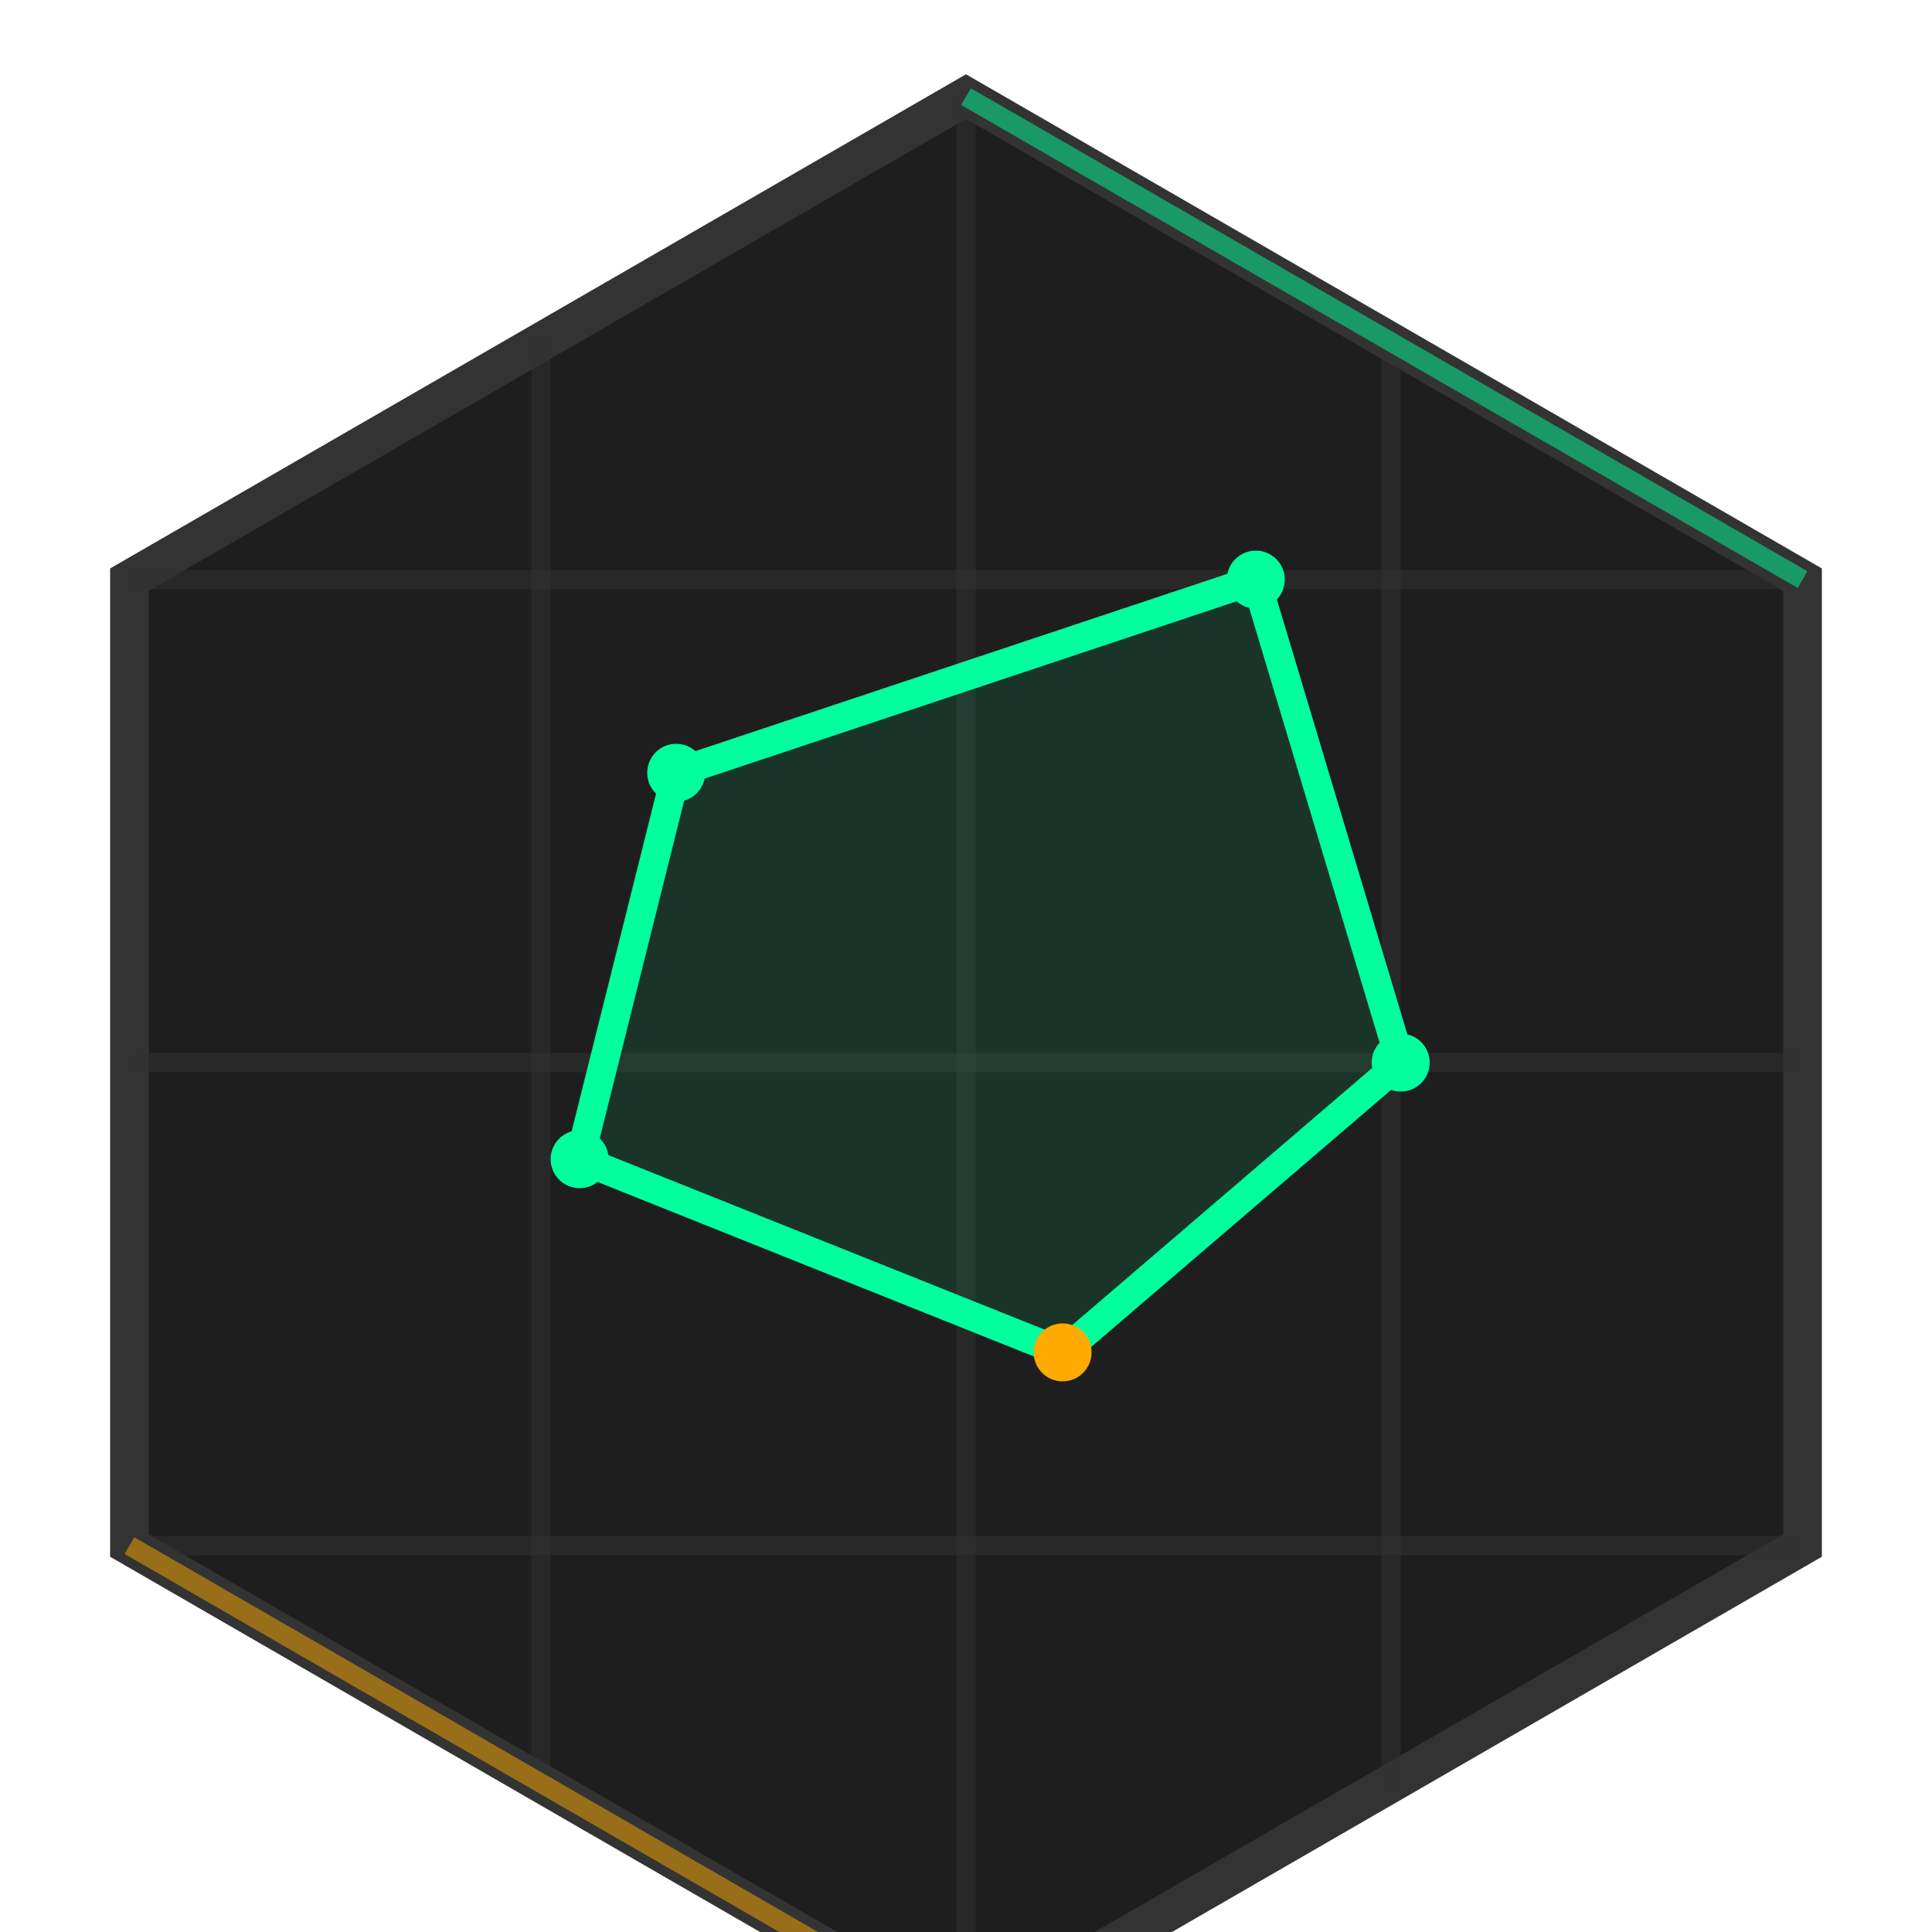
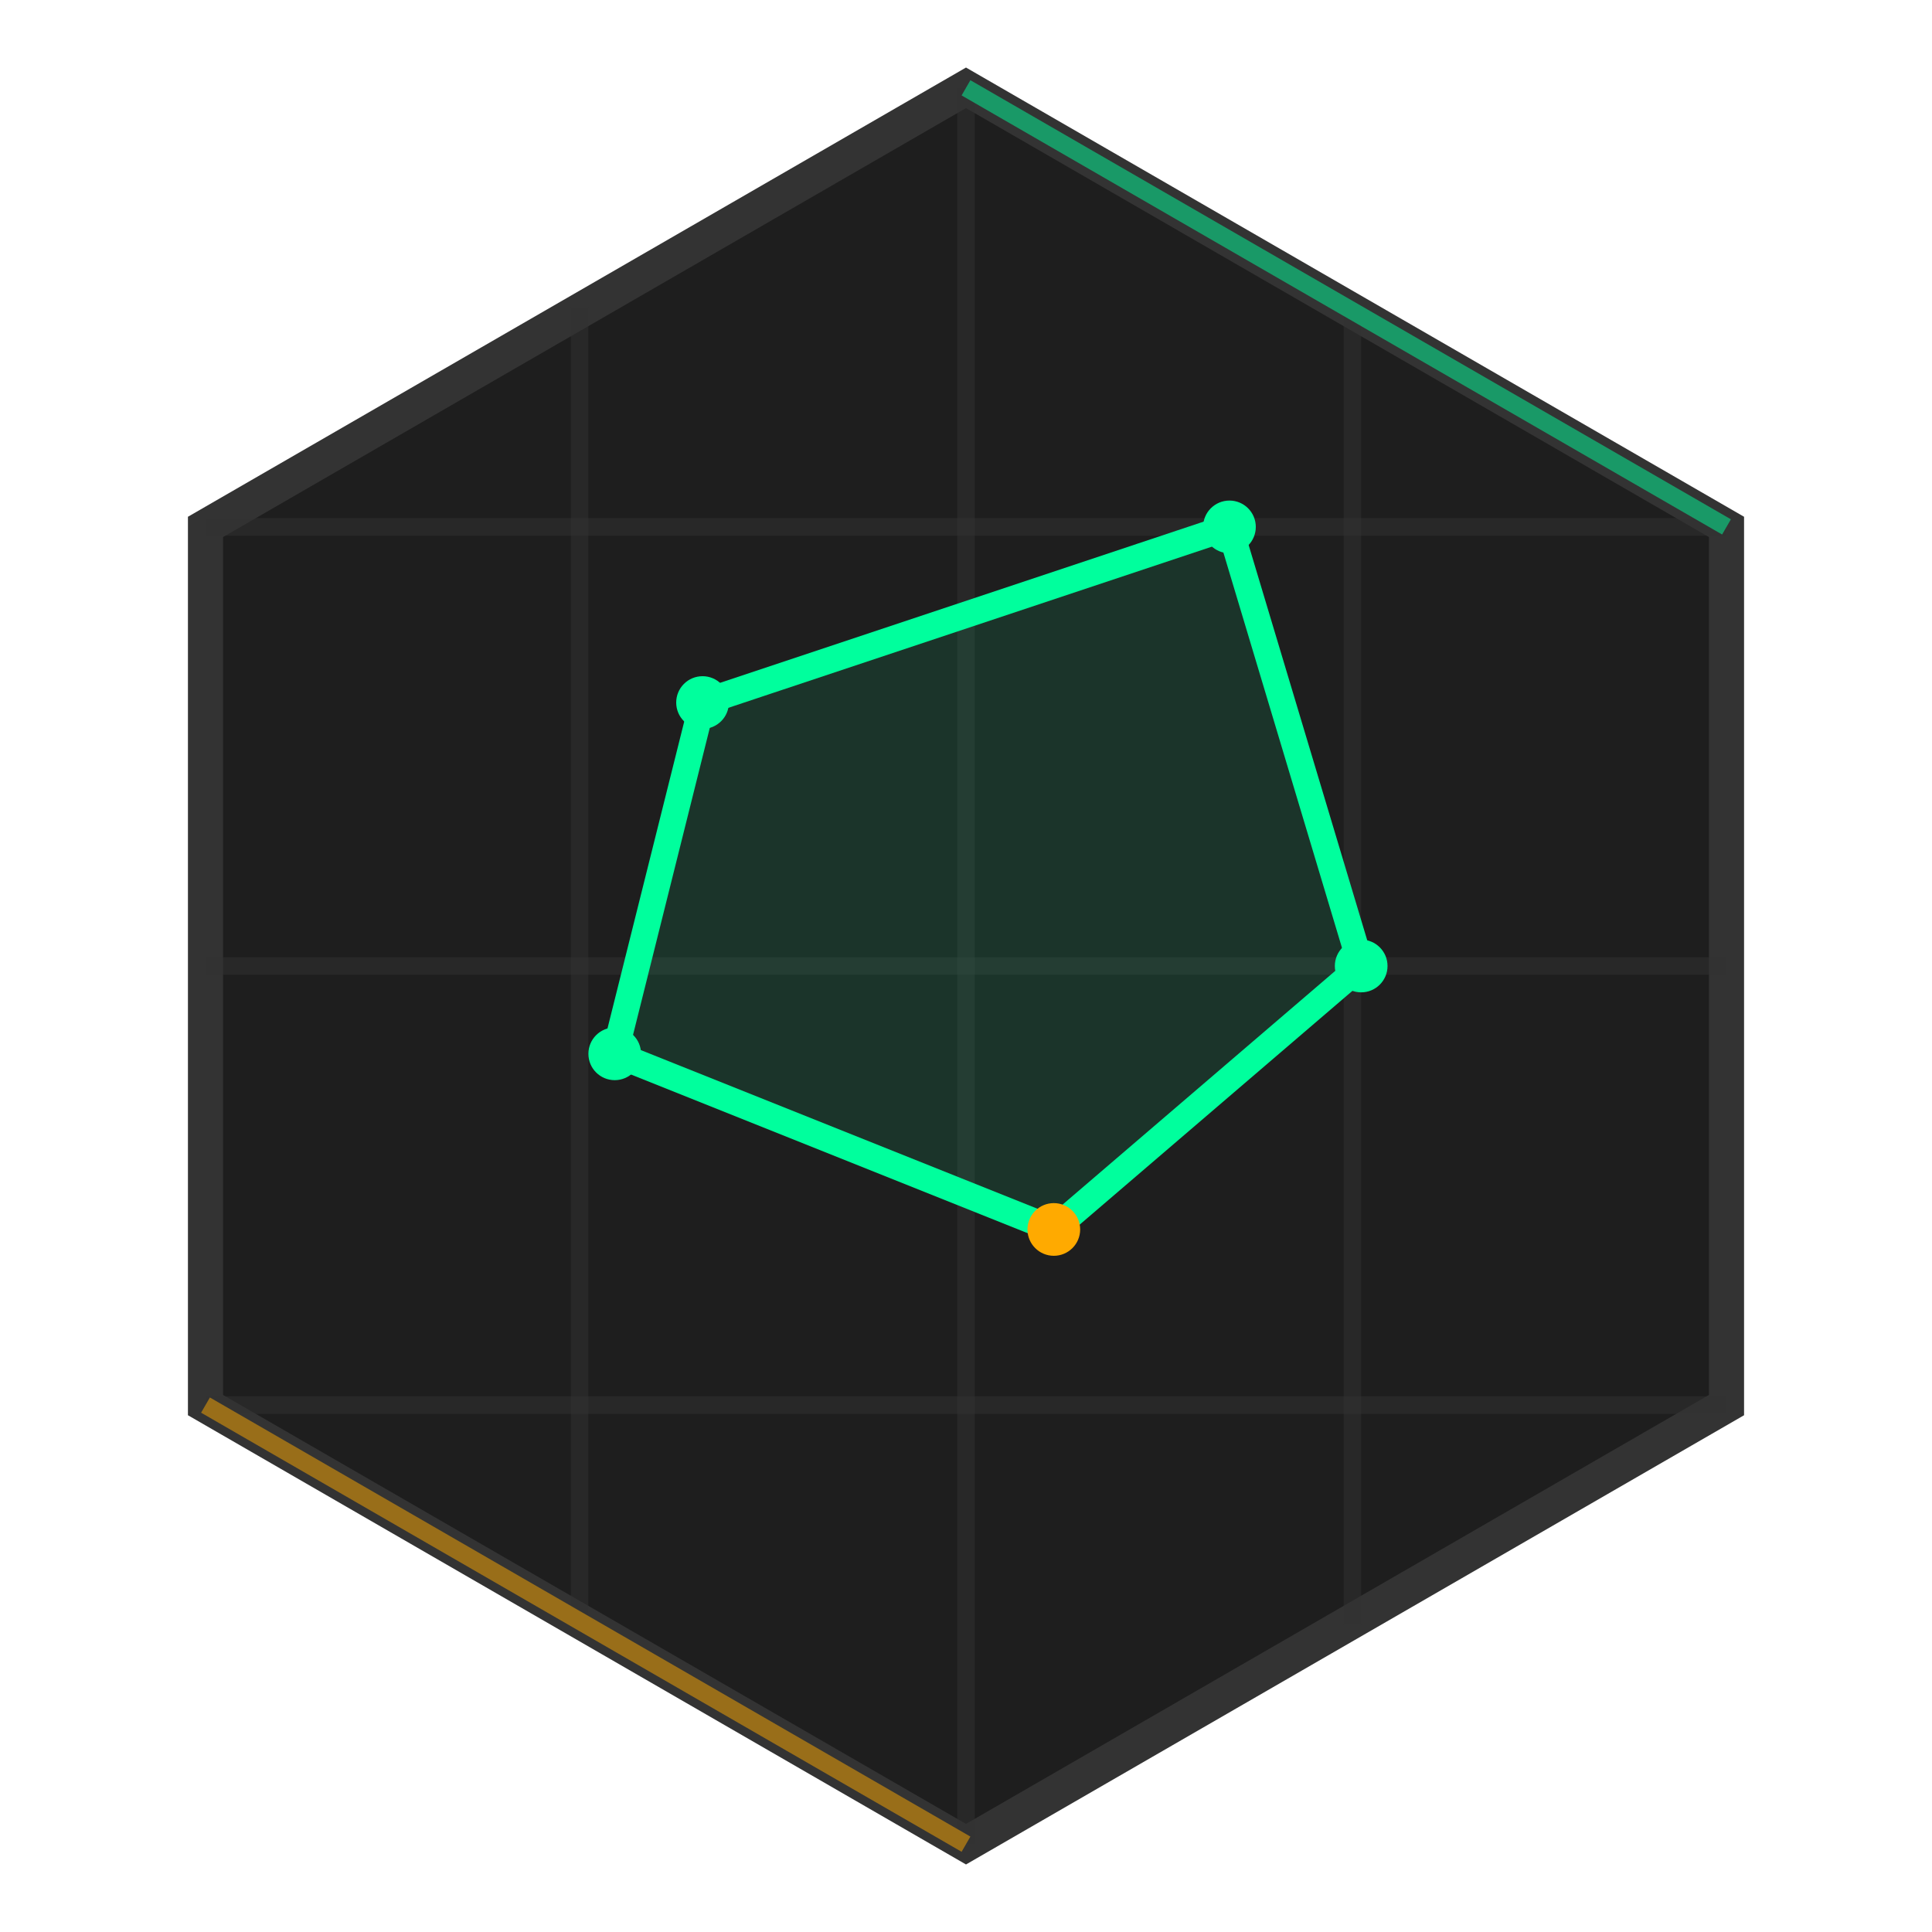
- <svg xmlns="http://www.w3.org/2000/svg" width="200" height="200" viewBox="0 0 200 200" fill="none">
-   <path d="M100 10L186.6 60V160L100 210L13.4 160V60L100 10Z" fill="#1E1E1E" stroke="#333333" stroke-width="4" />
-   <path d="M13.4 60L186.6 60" stroke="#333333" stroke-width="2" stroke-opacity="0.5" />
-   <path d="M13.4 110L186.6 110" stroke="#333333" stroke-width="2" stroke-opacity="0.5" />
-   <path d="M13.4 160L186.6 160" stroke="#333333" stroke-width="2" stroke-opacity="0.5" />
-   <path d="M56 35V185" stroke="#333333" stroke-width="2" stroke-opacity="0.5" />
-   <path d="M100 10V210" stroke="#333333" stroke-width="2" stroke-opacity="0.5" />
-   <path d="M144 35V185" stroke="#333333" stroke-width="2" stroke-opacity="0.5" />
-   <path d="M70 80 L130 60 L145 110 L110 140 L60 120 Z" fill="#00ff9d" fill-opacity="0.1" stroke="#00ff9d" stroke-width="3" stroke-linejoin="round" />
-   <circle cx="70" cy="80" r="3" fill="#00ff9d" />
-   <circle cx="130" cy="60" r="3" fill="#00ff9d" />
-   <circle cx="145" cy="110" r="3" fill="#00ff9d" />
-   <circle cx="110" cy="140" r="3" fill="#ffaa00" />
-   <circle cx="60" cy="120" r="3" fill="#00ff9d" />
-   <path d="M100 10L186.6 60" stroke="#00ff9d" stroke-width="2" stroke-opacity="0.5" />
-   <path d="M13.4 160L100 210" stroke="#ffaa00" stroke-width="2" stroke-opacity="0.5" />
+ <svg xmlns="http://www.w3.org/2000/svg" width="200" height="200" viewBox="0 0 200 220" fill="none">
+   <g transform="translate(0, 0)">
+     <path d="M100 10L186.6 60V160L100 210L13.4 160V60L100 10Z" fill="#1E1E1E" stroke="#333333" stroke-width="4" />
+     <path d="M13.4 60L186.6 60" stroke="#333333" stroke-width="2" stroke-opacity="0.5" />
+     <path d="M13.4 110L186.6 110" stroke="#333333" stroke-width="2" stroke-opacity="0.5" />
+     <path d="M13.4 160L186.6 160" stroke="#333333" stroke-width="2" stroke-opacity="0.5" />
+     <path d="M56 35V185" stroke="#333333" stroke-width="2" stroke-opacity="0.5" />
+     <path d="M100 10V210" stroke="#333333" stroke-width="2" stroke-opacity="0.5" />
+     <path d="M144 35V185" stroke="#333333" stroke-width="2" stroke-opacity="0.5" />
+     <path d="M70 80 L130 60 L145 110 L110 140 L60 120 Z" fill="#00ff9d" fill-opacity="0.1" stroke="#00ff9d" stroke-width="3" stroke-linejoin="round" />
+     <circle cx="70" cy="80" r="3" fill="#00ff9d" />
+     <circle cx="130" cy="60" r="3" fill="#00ff9d" />
+     <circle cx="145" cy="110" r="3" fill="#00ff9d" />
+     <circle cx="110" cy="140" r="3" fill="#ffaa00" />
+     <circle cx="60" cy="120" r="3" fill="#00ff9d" />
+     <path d="M100 10L186.6 60" stroke="#00ff9d" stroke-width="2" stroke-opacity="0.5" />
+     <path d="M13.4 160L100 210" stroke="#ffaa00" stroke-width="2" stroke-opacity="0.5" />
+   </g>
</svg>
